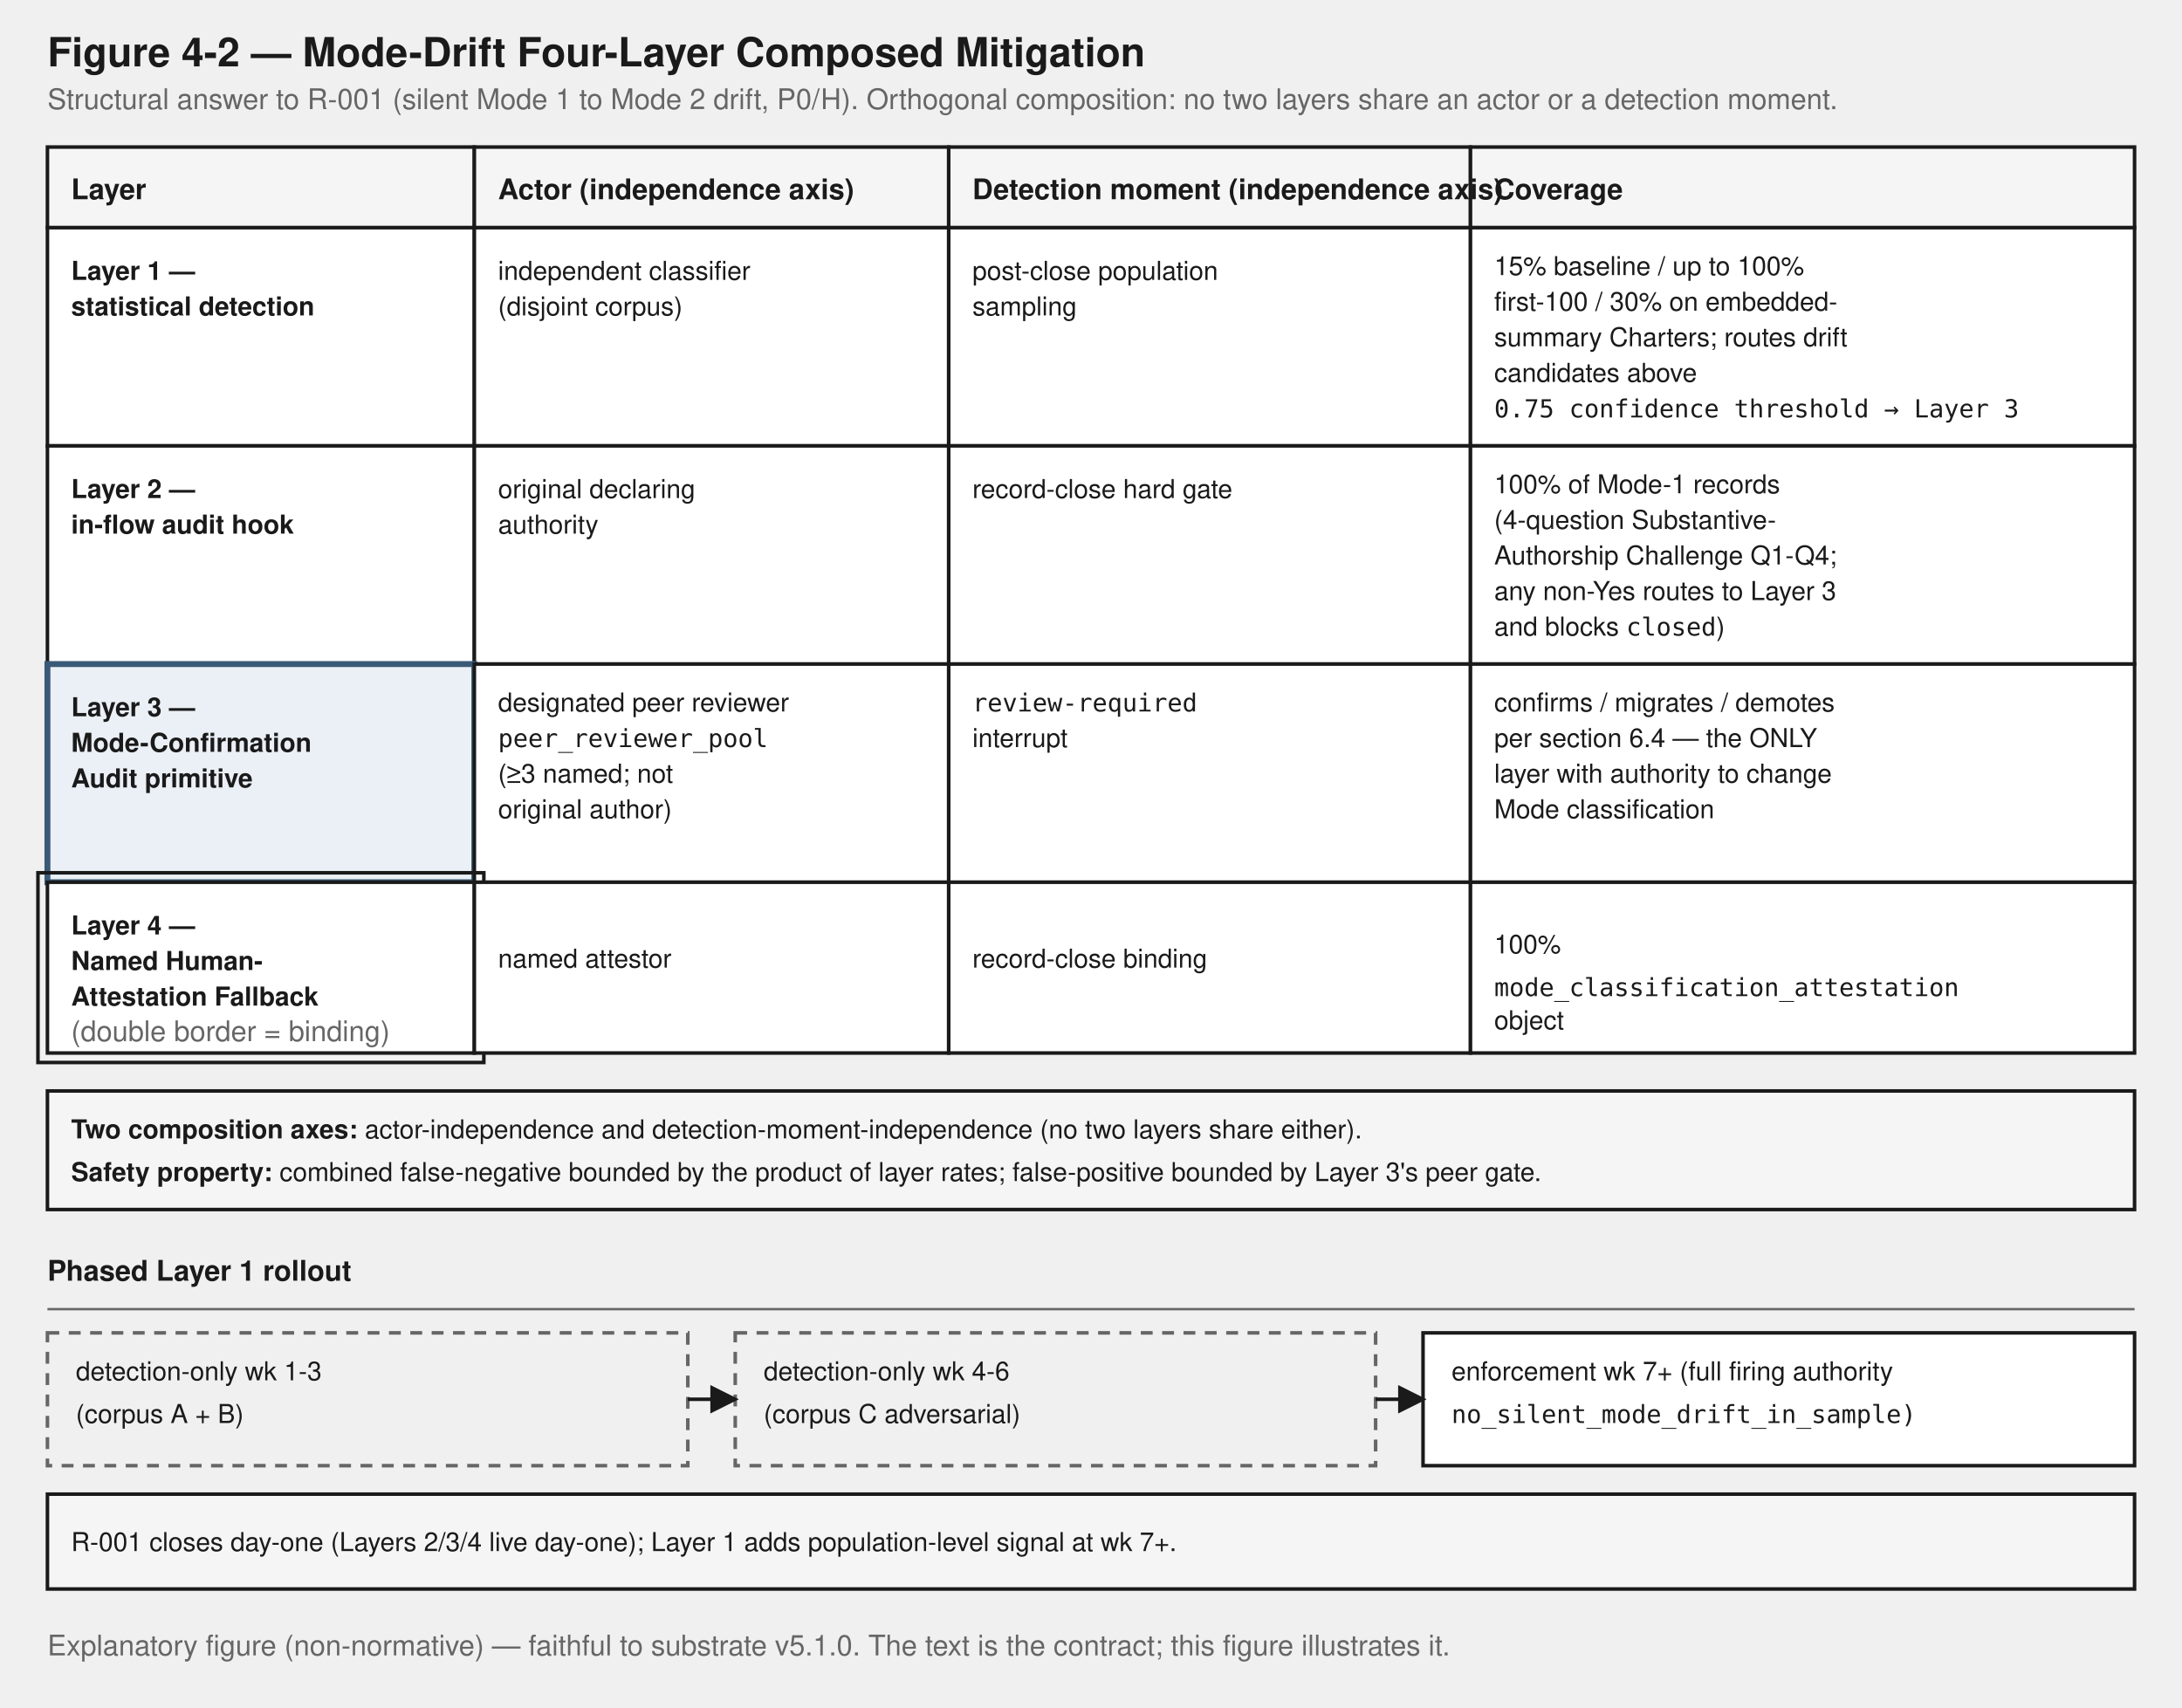
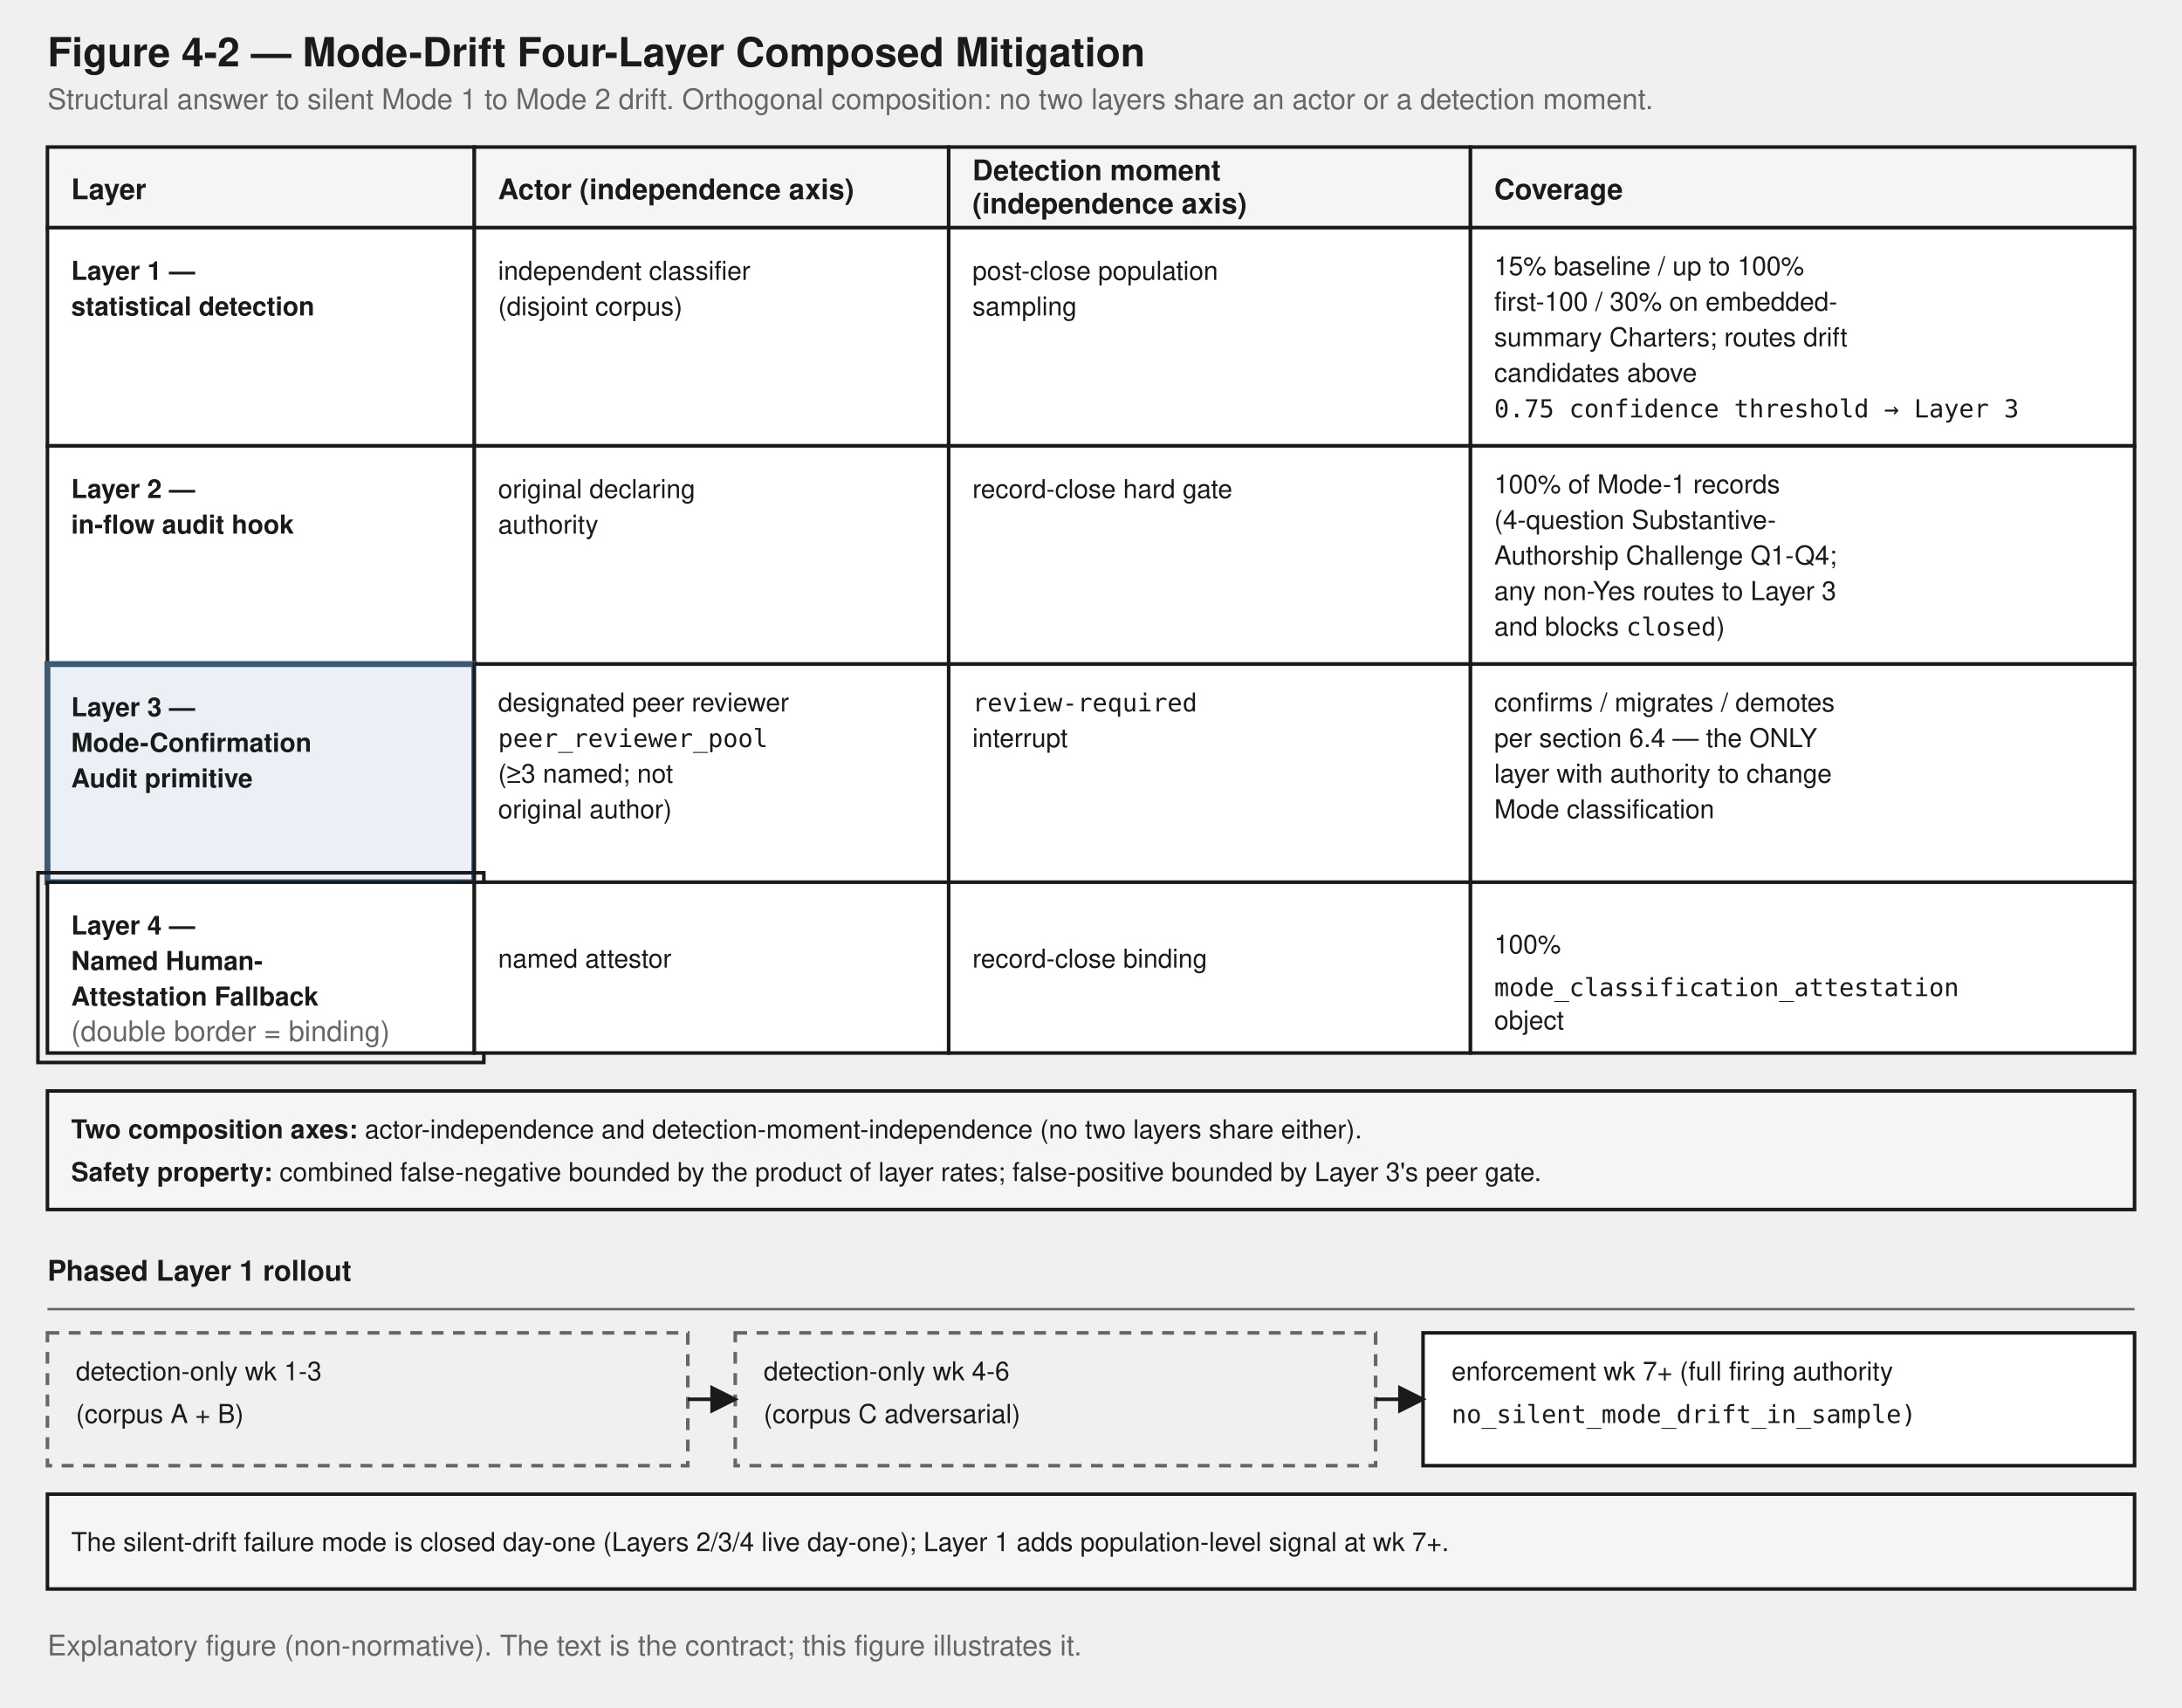
<svg xmlns="http://www.w3.org/2000/svg" viewBox="0 0 920 720" font-family="Helvetica, Arial, sans-serif" role="img" aria-labelledby="d5title d5desc">
  <style>
    .ttl   { font-size: 17px; font-weight: bold; fill: #1A1A1A; }
    .sub   { font-size: 12px; fill: #666666; }
    .hdr   { font-size: 12px; font-weight: bold; fill: #1A1A1A; }
    .cell  { font-size: 11px; fill: #1A1A1A; }
    .mono  { font-family: "JetBrains Mono", Consolas, monospace; font-size: 10.5px; fill: #1A1A1A; }
    .lbl   { font-size: 11px; font-weight: bold; fill: #1A1A1A; }
    .note  { font-size: 11px; fill: #1A1A1A; }
    .box   { fill: #FFFFFF; stroke: #1A1A1A; stroke-width: 1.5; }
    .boxlt { fill: #F5F5F5; stroke: #1A1A1A; stroke-width: 1.5; }
    .accent{ fill: #EAF0F5; stroke: #3A5A78; stroke-width: 2.5; }
    .hline { stroke: #666666; stroke-width: 1; }
    .grid  { stroke: #666666; stroke-width: 1; fill: none; }
    .dash  { stroke: #666666; stroke-width: 1.5; stroke-dasharray: 5 4; fill: none; }
    .arrow { stroke: #1A1A1A; stroke-width: 1.5; fill: none; }
  </style>
  <defs>
    <marker id="ah" markerWidth="9" markerHeight="9" refX="7" refY="4" orient="auto">
      <path d="M0,0 L8,4 L0,8 z" fill="#1A1A1A" />
    </marker>
  </defs>
  <text x="20" y="28" class="ttl">Figure 4-2 — Mode-Drift Four-Layer Composed Mitigation</text>
-   <text x="20" y="46" class="sub">Structural answer to R-001 (silent Mode 1 to Mode 2 drift, P0/H). Orthogonal composition: no two layers share an actor or a detection moment.</text>
+   <text x="20" y="46" class="sub">Structural answer to silent Mode 1 to Mode 2 drift. Orthogonal composition: no two layers share an actor or a detection moment.</text>
  <g>
    <rect x="20" y="62" width="180" height="34" class="boxlt" />
    <rect x="200" y="62" width="200" height="34" class="boxlt" />
    <rect x="400" y="62" width="220" height="34" class="boxlt" />
    <rect x="620" y="62" width="280" height="34" class="boxlt" />
    <text x="30" y="84" class="hdr">Layer</text>
    <text x="210" y="84" class="hdr">Actor (independence axis)</text>
-     <text x="410" y="84" class="hdr">Detection moment (independence axis)</text>
+     <text x="410" y="76" class="hdr">Detection moment</text>
+     <text x="410" y="90" class="hdr">(independence axis)</text>
    <text x="630" y="84" class="hdr">Coverage</text>
  </g>
  <g>
    <rect x="20" y="96" width="180" height="92" class="box" />
    <rect x="200" y="96" width="200" height="92" class="box" />
    <rect x="400" y="96" width="220" height="92" class="box" />
    <rect x="620" y="96" width="280" height="92" class="box" />
    <text x="30" y="118" class="lbl">Layer 1 —</text>
    <text x="30" y="133" class="lbl">statistical detection</text>
    <text x="210" y="118" class="cell">independent classifier</text>
    <text x="210" y="133" class="cell">(disjoint corpus)</text>
    <text x="410" y="118" class="cell">post-close population</text>
    <text x="410" y="133" class="cell">sampling</text>
    <text x="630" y="116" class="cell">15% baseline / up to 100%</text>
    <text x="630" y="131" class="cell">first-100 / 30% on embedded-</text>
    <text x="630" y="146" class="cell">summary Charters; routes drift</text>
    <text x="630" y="161" class="cell">candidates above</text>
    <text x="630" y="176" class="mono">0.75 confidence threshold → Layer 3</text>
  </g>
  <g>
    <rect x="20" y="188" width="180" height="92" class="box" />
    <rect x="200" y="188" width="200" height="92" class="box" />
    <rect x="400" y="188" width="220" height="92" class="box" />
    <rect x="620" y="188" width="280" height="92" class="box" />
    <text x="30" y="210" class="lbl">Layer 2 —</text>
    <text x="30" y="225" class="lbl">in-flow audit hook</text>
    <text x="210" y="210" class="cell">original declaring</text>
    <text x="210" y="225" class="cell">authority</text>
    <text x="410" y="210" class="cell">record-close hard gate</text>
    <text x="630" y="208" class="cell">100% of Mode-1 records</text>
    <text x="630" y="223" class="cell">(4-question Substantive-</text>
    <text x="630" y="238" class="cell">Authorship Challenge Q1-Q4;</text>
    <text x="630" y="253" class="cell">any non-Yes routes to Layer 3</text>
    <text x="630" y="268" class="cell">and blocks <tspan class="mono">closed</tspan>)</text>
  </g>
  <g>
    <rect x="20" y="280" width="180" height="92" class="accent" />
    <rect x="200" y="280" width="200" height="92" class="box" />
    <rect x="400" y="280" width="220" height="92" class="box" />
    <rect x="620" y="280" width="280" height="92" class="box" />
    <text x="30" y="302" class="lbl">Layer 3 —</text>
    <text x="30" y="317" class="lbl">Mode-Confirmation</text>
    <text x="30" y="332" class="lbl">Audit primitive</text>
    <text x="210" y="300" class="cell">designated peer reviewer</text>
    <text x="210" y="315" class="mono">peer_reviewer_pool</text>
    <text x="210" y="330" class="cell">(≥3 named; not</text>
    <text x="210" y="345" class="cell">original author)</text>
    <text x="410" y="300" class="mono">review-required</text>
    <text x="410" y="315" class="cell">interrupt</text>
    <text x="630" y="300" class="cell">confirms / migrates / demotes</text>
    <text x="630" y="315" class="cell">per section 6.4 — the ONLY</text>
    <text x="630" y="330" class="cell">layer with authority to change</text>
    <text x="630" y="345" class="cell">Mode classification</text>
  </g>
  <g>
    <rect x="20" y="372" width="180" height="72" class="box" />
    <rect x="16" y="368" width="188" height="80" fill="none" stroke="#1A1A1A" stroke-width="1.5" />
    <rect x="200" y="372" width="200" height="72" class="box" />
    <rect x="400" y="372" width="220" height="72" class="box" />
    <rect x="620" y="372" width="280" height="72" class="box" />
    <text x="30" y="394" class="lbl">Layer 4 —</text>
    <text x="30" y="409" class="lbl">Named Human-</text>
    <text x="30" y="424" class="lbl">Attestation Fallback</text>
    <text x="30" y="439" class="sub">(double border = binding)</text>
    <text x="210" y="408" class="cell">named attestor</text>
    <text x="410" y="408" class="cell">record-close binding</text>
    <text x="630" y="402" class="cell">100%</text>
    <text x="630" y="420" class="mono">mode_classification_attestation</text>
    <text x="630" y="434" class="cell">object</text>
  </g>
  <g>
    <rect x="20" y="460" width="880" height="50" class="boxlt" />
    <text x="30" y="480" class="note">
      <tspan font-weight="bold">Two composition axes:</tspan> actor-independence and detection-moment-independence (no two layers share either).</text>
    <text x="30" y="498" class="note">
      <tspan font-weight="bold">Safety property:</tspan> combined false-negative bounded by the product of layer rates; false-positive bounded by Layer 3's peer gate.</text>
  </g>
  <g>
    <text x="20" y="540" class="hdr">Phased Layer 1 rollout</text>
    <line x1="20" y1="552" x2="900" y2="552" class="hline" />
    <rect x="20" y="562" width="270" height="56" class="dash" />
    <text x="32" y="582" class="cell">detection-only wk 1-3</text>
    <text x="32" y="600" class="cell">(corpus A + B)</text>
    <rect x="310" y="562" width="270" height="56" class="dash" />
    <text x="322" y="582" class="cell">detection-only wk 4-6</text>
    <text x="322" y="600" class="cell">(corpus C adversarial)</text>
    <rect x="600" y="562" width="300" height="56" class="box" />
    <text x="612" y="582" class="cell">enforcement wk 7+ (full firing authority</text>
    <text x="612" y="600" class="mono">no_silent_mode_drift_in_sample)</text>
    <line x1="290" y1="590" x2="310" y2="590" class="arrow" marker-end="url(#ah)" />
    <line x1="580" y1="590" x2="600" y2="590" class="arrow" marker-end="url(#ah)" />
    <rect x="20" y="630" width="880" height="40" class="boxlt" />
-     <text x="30" y="654" class="note">R-001 closes day-one (Layers 2/3/4 live day-one); Layer 1 adds population-level signal at wk 7+.</text>
+     <text x="30" y="654" class="note">The silent-drift failure mode is closed day-one (Layers 2/3/4 live day-one); Layer 1 adds population-level signal at wk 7+.</text>
  </g>
-   <text x="20" y="698" class="sub">Explanatory figure (non-normative) — faithful to substrate v5.1.0. The text is the contract; this figure illustrates it.</text>
+   <text x="20" y="698" class="sub">Explanatory figure (non-normative). The text is the contract; this figure illustrates it.</text>
</svg>
